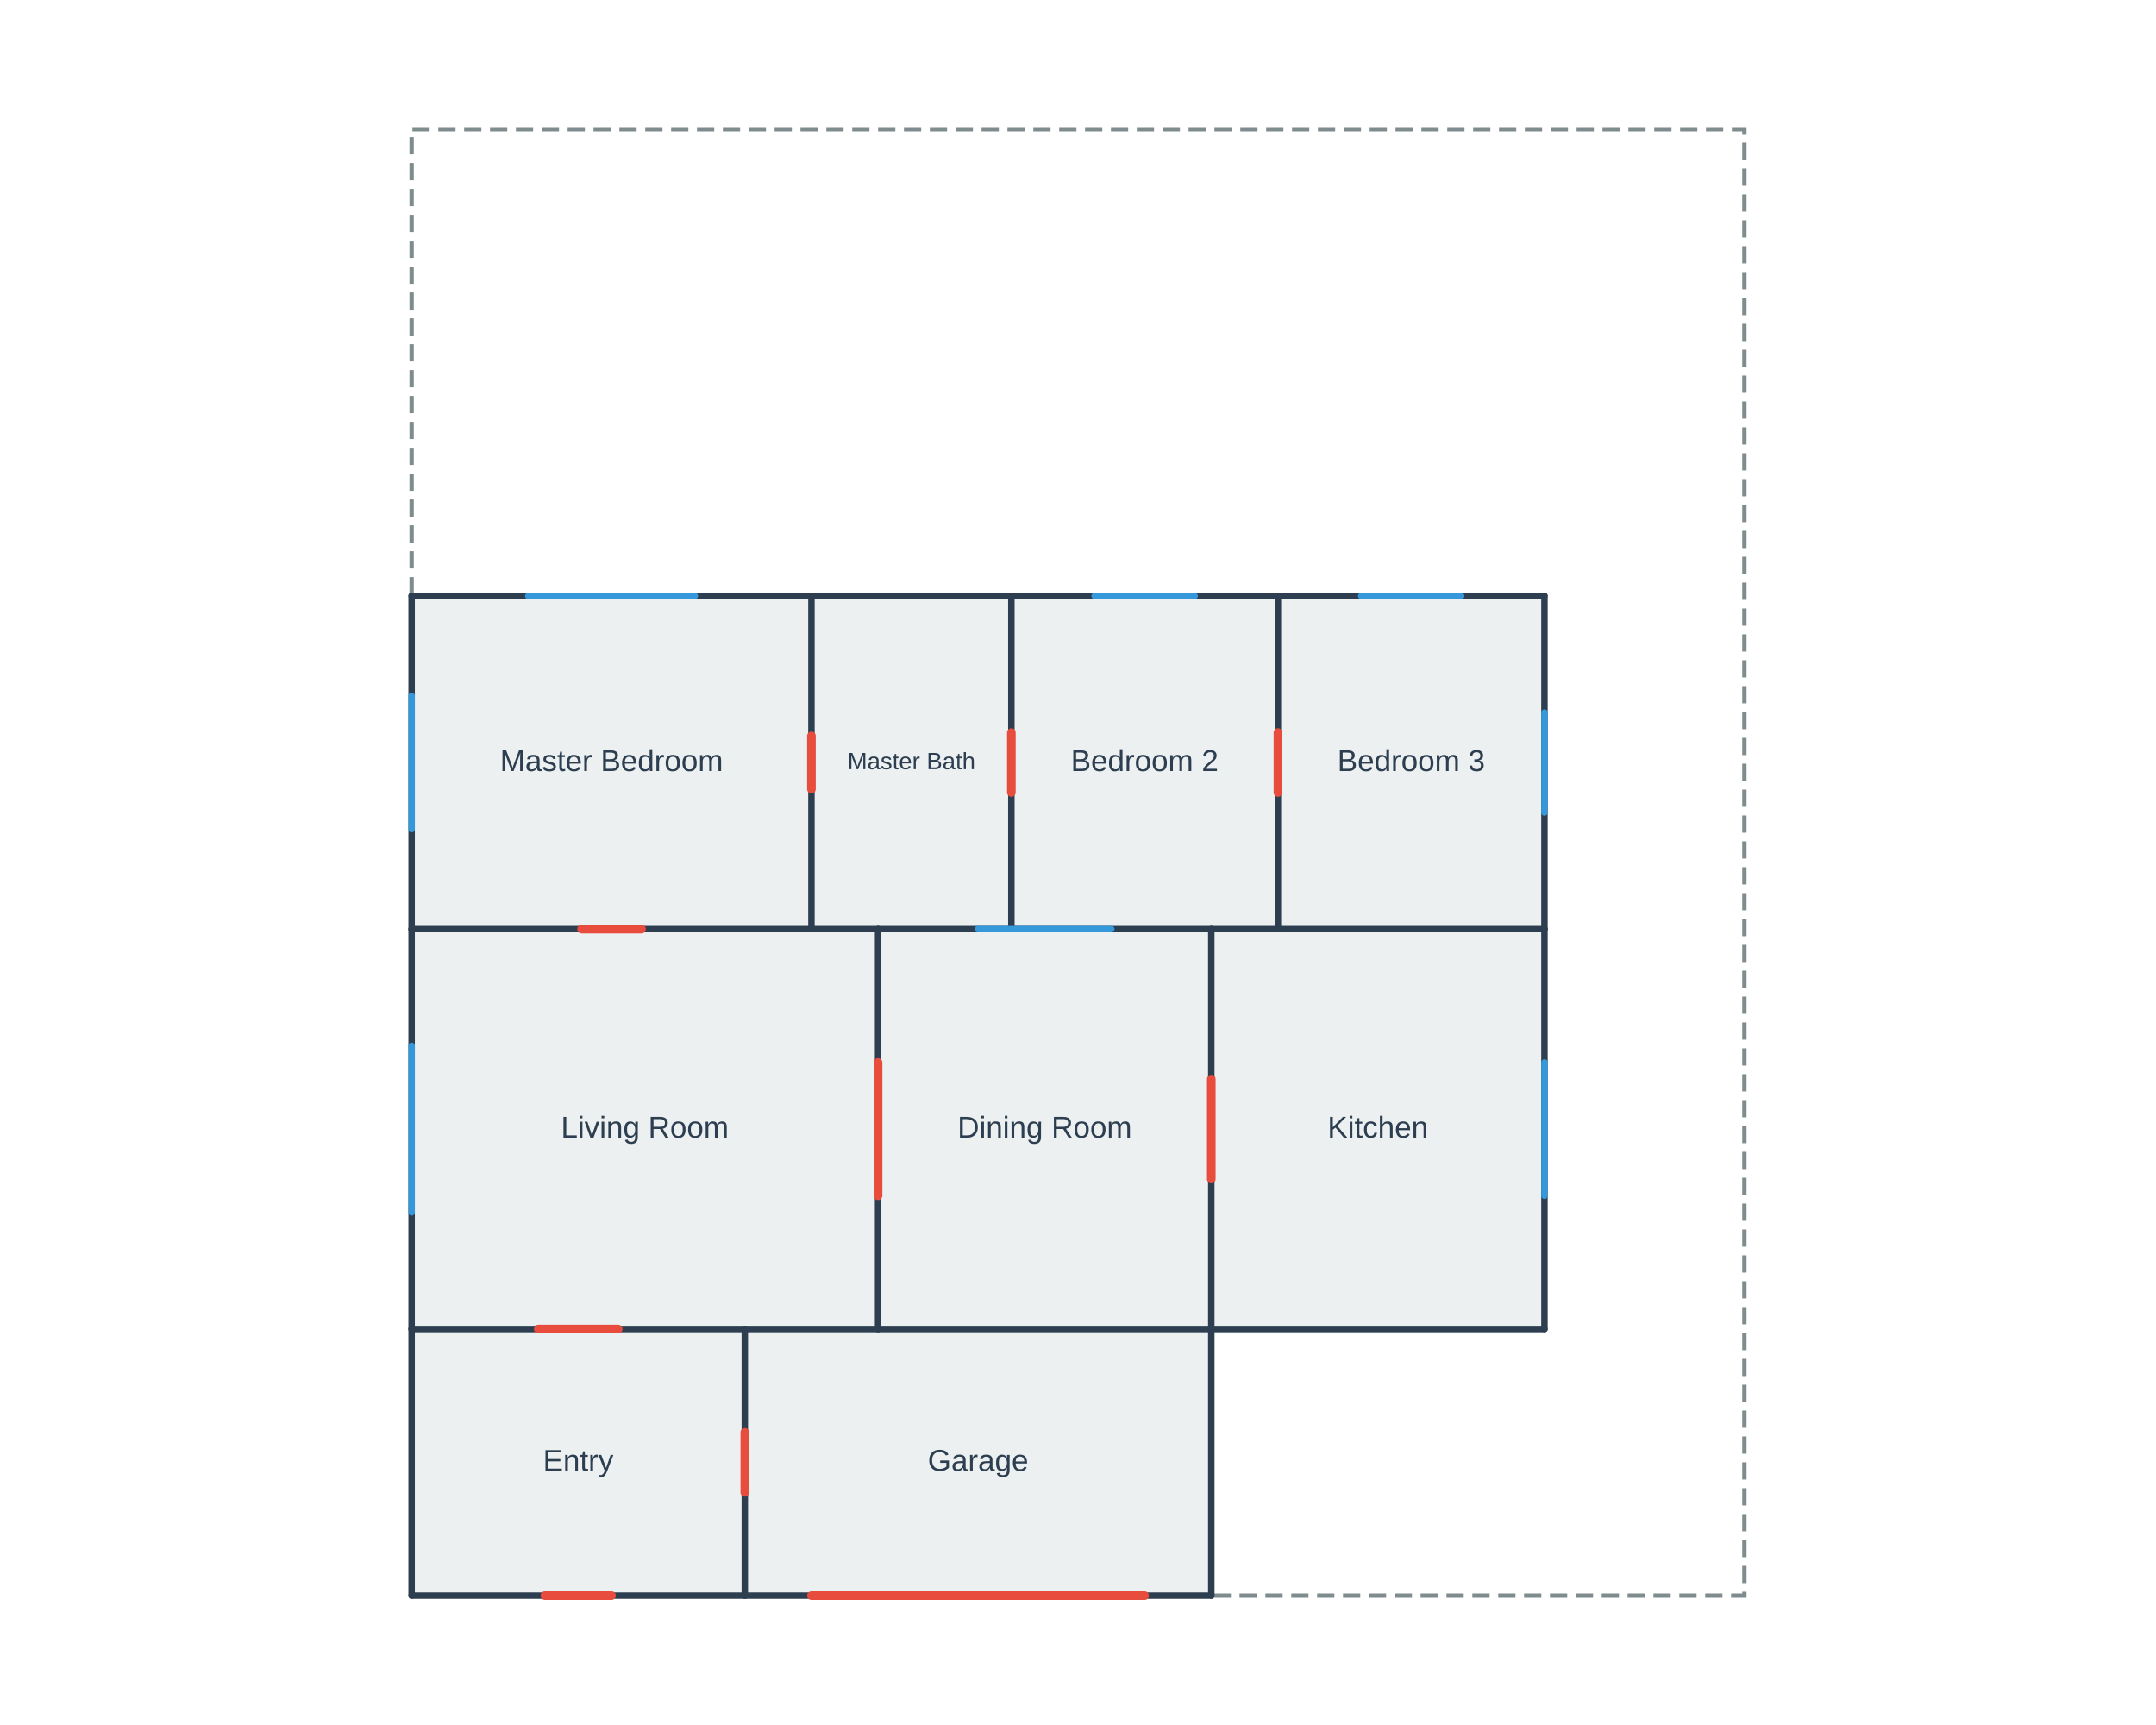
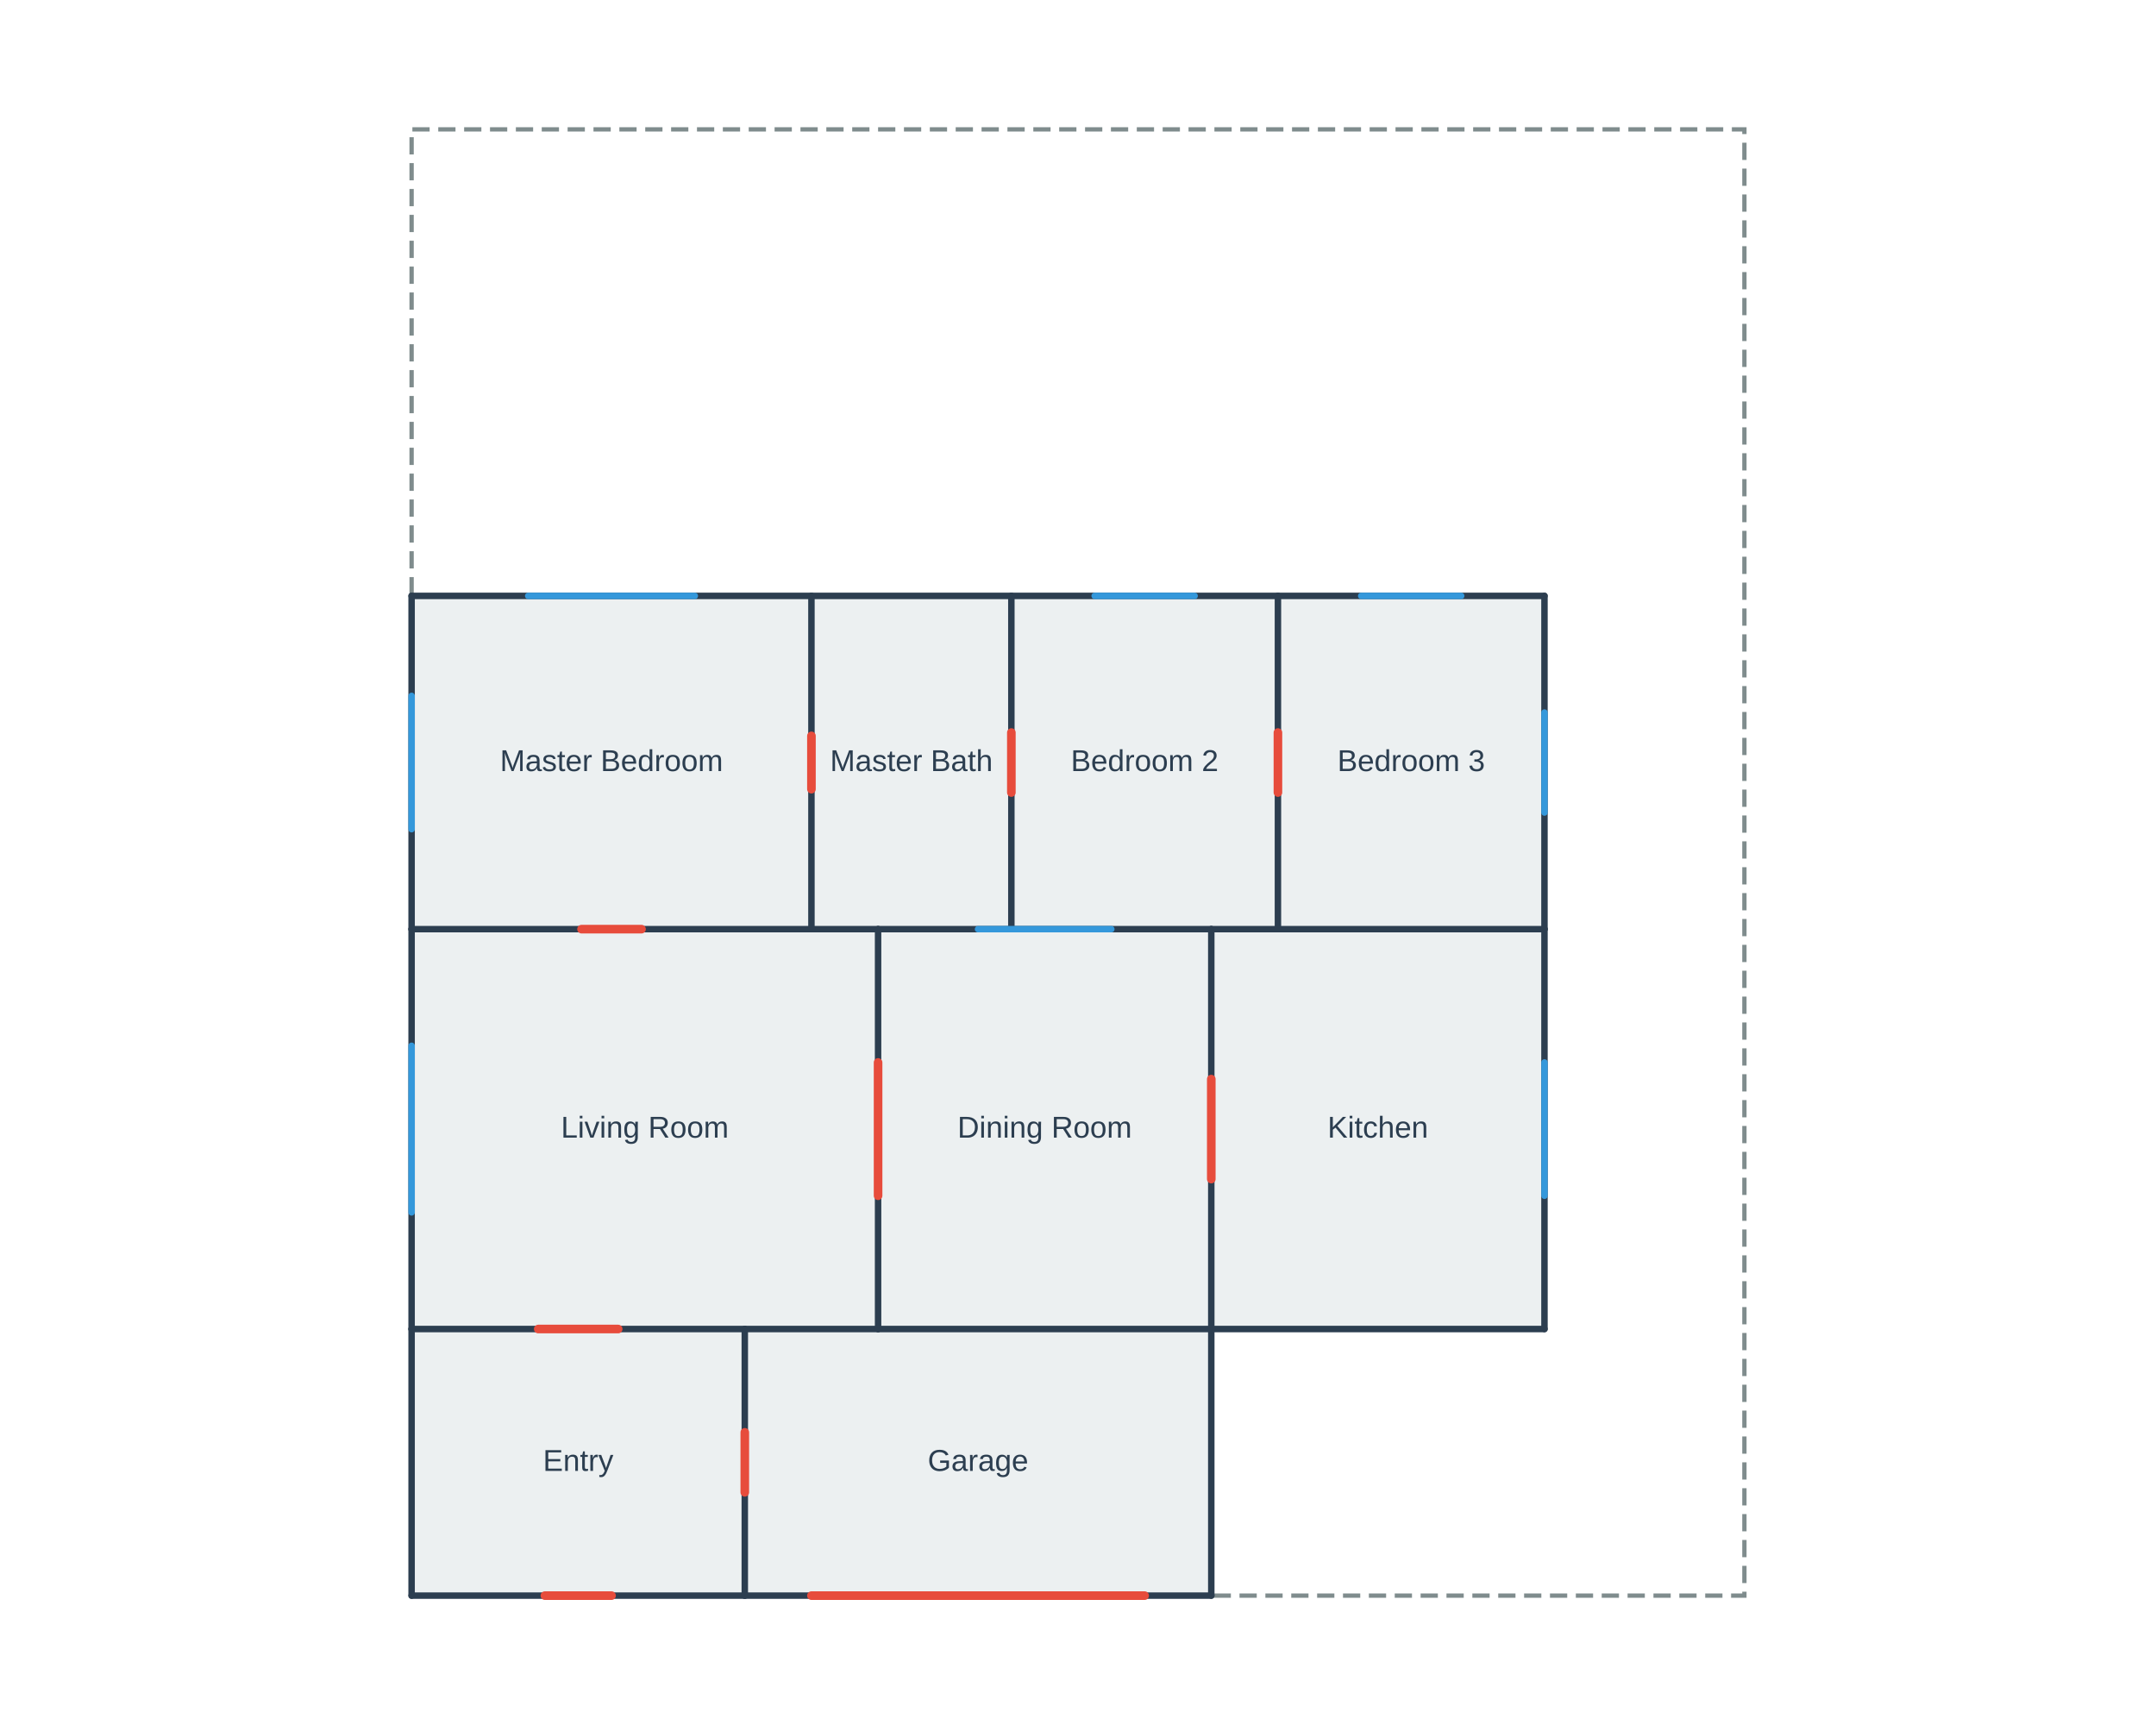
<svg xmlns="http://www.w3.org/2000/svg" width="1000" height="800" viewBox="0 0 1000 800">
  <defs>
    <style>
      .room-label { font-family: Arial, sans-serif; font-weight: 500; }
    </style>
  </defs>
  <rect width="1000" height="800" fill="#ffffff" />
  <path d="M 190.91 740.00 L 809.09 740.00 L 809.09 60.00 L 190.91 60.00 Z" fill="none" stroke="#7f8c8d" stroke-width="2" stroke-dasharray="8,4" />
  <path d="M 190.91 740.00 L 345.45 740.00 L 345.45 616.36 L 190.91 616.36 Z" fill="#ecf0f1" stroke="#bdc3c7" stroke-width="1" />
  <path d="M 345.45 740.00 L 561.82 740.00 L 561.82 616.36 L 345.45 616.36 Z" fill="#ecf0f1" stroke="#bdc3c7" stroke-width="1" />
  <path d="M 190.91 616.36 L 407.27 616.36 L 407.27 430.91 L 190.91 430.91 Z" fill="#ecf0f1" stroke="#bdc3c7" stroke-width="1" />
  <path d="M 407.27 616.36 L 561.82 616.36 L 561.82 430.91 L 407.27 430.91 Z" fill="#ecf0f1" stroke="#bdc3c7" stroke-width="1" />
  <path d="M 561.82 616.36 L 716.36 616.36 L 716.36 430.91 L 561.82 430.91 Z" fill="#ecf0f1" stroke="#bdc3c7" stroke-width="1" />
  <path d="M 190.91 430.91 L 376.36 430.91 L 376.36 276.36 L 190.91 276.36 Z" fill="#ecf0f1" stroke="#bdc3c7" stroke-width="1" />
  <path d="M 376.36 430.91 L 469.09 430.91 L 469.09 276.36 L 376.36 276.36 Z" fill="#ecf0f1" stroke="#bdc3c7" stroke-width="1" />
  <path d="M 469.09 430.91 L 592.73 430.91 L 592.73 276.36 L 469.09 276.36 Z" fill="#ecf0f1" stroke="#bdc3c7" stroke-width="1" />
  <path d="M 592.73 430.91 L 716.36 430.91 L 716.36 276.36 L 592.73 276.36 Z" fill="#ecf0f1" stroke="#bdc3c7" stroke-width="1" />
  <line x1="345.45" y1="740.00" x2="345.45" y2="616.36" stroke="#2c3e50" stroke-width="3" stroke-linecap="round" />
  <line x1="190.91" y1="616.36" x2="345.45" y2="616.36" stroke="#2c3e50" stroke-width="3" stroke-linecap="round" />
  <line x1="345.45" y1="616.36" x2="407.27" y2="616.36" stroke="#2c3e50" stroke-width="3" stroke-linecap="round" />
  <line x1="407.27" y1="616.36" x2="561.82" y2="616.36" stroke="#2c3e50" stroke-width="3" stroke-linecap="round" />
  <line x1="407.27" y1="616.36" x2="407.27" y2="430.91" stroke="#2c3e50" stroke-width="3" stroke-linecap="round" />
  <line x1="190.91" y1="430.91" x2="376.36" y2="430.91" stroke="#2c3e50" stroke-width="3" stroke-linecap="round" />
  <line x1="376.36" y1="430.91" x2="407.27" y2="430.91" stroke="#2c3e50" stroke-width="3" stroke-linecap="round" />
  <line x1="561.82" y1="616.36" x2="561.82" y2="430.91" stroke="#2c3e50" stroke-width="3" stroke-linecap="round" />
  <line x1="407.27" y1="430.91" x2="469.09" y2="430.91" stroke="#2c3e50" stroke-width="3" stroke-linecap="round" />
  <line x1="469.09" y1="430.91" x2="561.82" y2="430.91" stroke="#2c3e50" stroke-width="3" stroke-linecap="round" />
  <line x1="561.82" y1="430.91" x2="592.73" y2="430.91" stroke="#2c3e50" stroke-width="3" stroke-linecap="round" />
  <line x1="592.73" y1="430.91" x2="716.36" y2="430.91" stroke="#2c3e50" stroke-width="3" stroke-linecap="round" />
  <line x1="376.36" y1="430.91" x2="376.36" y2="276.36" stroke="#2c3e50" stroke-width="3" stroke-linecap="round" />
  <line x1="469.09" y1="430.91" x2="469.09" y2="276.36" stroke="#2c3e50" stroke-width="3" stroke-linecap="round" />
  <line x1="592.73" y1="430.91" x2="592.73" y2="276.36" stroke="#2c3e50" stroke-width="3" stroke-linecap="round" />
  <line x1="190.91" y1="740.00" x2="345.45" y2="740.00" stroke="#2c3e50" stroke-width="3" stroke-linecap="round" />
  <line x1="190.91" y1="740.00" x2="190.91" y2="616.36" stroke="#2c3e50" stroke-width="3" stroke-linecap="round" />
  <line x1="345.45" y1="740.00" x2="561.82" y2="740.00" stroke="#2c3e50" stroke-width="3" stroke-linecap="round" />
  <line x1="561.82" y1="740.00" x2="561.82" y2="616.36" stroke="#2c3e50" stroke-width="3" stroke-linecap="round" />
  <line x1="190.91" y1="616.36" x2="190.91" y2="430.91" stroke="#2c3e50" stroke-width="3" stroke-linecap="round" />
  <line x1="561.82" y1="616.36" x2="716.36" y2="616.36" stroke="#2c3e50" stroke-width="3" stroke-linecap="round" />
  <line x1="716.36" y1="616.36" x2="716.36" y2="430.91" stroke="#2c3e50" stroke-width="3" stroke-linecap="round" />
  <line x1="190.91" y1="276.36" x2="376.36" y2="276.36" stroke="#2c3e50" stroke-width="3" stroke-linecap="round" />
  <line x1="190.91" y1="430.91" x2="190.91" y2="276.36" stroke="#2c3e50" stroke-width="3" stroke-linecap="round" />
  <line x1="376.36" y1="276.36" x2="469.09" y2="276.36" stroke="#2c3e50" stroke-width="3" stroke-linecap="round" />
  <line x1="469.09" y1="276.36" x2="592.73" y2="276.36" stroke="#2c3e50" stroke-width="3" stroke-linecap="round" />
  <line x1="716.36" y1="430.91" x2="716.36" y2="276.36" stroke="#2c3e50" stroke-width="3" stroke-linecap="round" />
  <line x1="592.73" y1="276.36" x2="716.36" y2="276.36" stroke="#2c3e50" stroke-width="3" stroke-linecap="round" />
  <line x1="252.73" y1="740.00" x2="283.64" y2="740.00" stroke="#e74c3c" stroke-width="4" stroke-linecap="round" />
  <line x1="376.36" y1="740.00" x2="530.91" y2="740.00" stroke="#e74c3c" stroke-width="4" stroke-linecap="round" />
  <line x1="345.45" y1="692.09" x2="345.45" y2="664.27" stroke="#e74c3c" stroke-width="4" stroke-linecap="round" />
  <line x1="249.64" y1="616.36" x2="286.73" y2="616.36" stroke="#e74c3c" stroke-width="4" stroke-linecap="round" />
  <line x1="407.27" y1="554.55" x2="407.27" y2="492.73" stroke="#e74c3c" stroke-width="4" stroke-linecap="round" />
  <line x1="561.82" y1="546.82" x2="561.82" y2="500.45" stroke="#e74c3c" stroke-width="4" stroke-linecap="round" />
  <line x1="269.73" y1="430.91" x2="297.55" y2="430.91" stroke="#e74c3c" stroke-width="4" stroke-linecap="round" />
  <line x1="376.36" y1="366.00" x2="376.36" y2="341.27" stroke="#e74c3c" stroke-width="4" stroke-linecap="round" />
  <line x1="469.09" y1="367.55" x2="469.09" y2="339.73" stroke="#e74c3c" stroke-width="4" stroke-linecap="round" />
  <line x1="592.73" y1="367.55" x2="592.73" y2="339.73" stroke="#e74c3c" stroke-width="4" stroke-linecap="round" />
  <line x1="190.91" y1="562.27" x2="190.91" y2="485.00" stroke="#3498db" stroke-width="3" stroke-linecap="round" />
  <line x1="453.64" y1="430.91" x2="515.45" y2="430.91" stroke="#3498db" stroke-width="3" stroke-linecap="round" />
  <line x1="716.36" y1="554.55" x2="716.36" y2="492.73" stroke="#3498db" stroke-width="3" stroke-linecap="round" />
  <line x1="245.00" y1="276.36" x2="322.27" y2="276.36" stroke="#3498db" stroke-width="3" stroke-linecap="round" />
  <line x1="190.91" y1="384.55" x2="190.91" y2="322.73" stroke="#3498db" stroke-width="3" stroke-linecap="round" />
  <line x1="507.73" y1="276.36" x2="554.09" y2="276.36" stroke="#3498db" stroke-width="3" stroke-linecap="round" />
  <line x1="631.36" y1="276.36" x2="677.73" y2="276.36" stroke="#3498db" stroke-width="3" stroke-linecap="round" />
  <line x1="716.36" y1="376.82" x2="716.36" y2="330.45" stroke="#3498db" stroke-width="3" stroke-linecap="round" />
  <text x="268.18" y="678.18" font-size="14" fill="#2c3e50" text-anchor="middle" dominant-baseline="middle" font-family="Arial, sans-serif">Entry</text>
  <text x="453.64" y="678.18" font-size="14" fill="#2c3e50" text-anchor="middle" dominant-baseline="middle" font-family="Arial, sans-serif">Garage</text>
  <text x="299.09" y="523.64" font-size="14" fill="#2c3e50" text-anchor="middle" dominant-baseline="middle" font-family="Arial, sans-serif">Living Room</text>
  <text x="484.55" y="523.64" font-size="14" fill="#2c3e50" text-anchor="middle" dominant-baseline="middle" font-family="Arial, sans-serif">Dining Room</text>
  <text x="639.09" y="523.64" font-size="14" fill="#2c3e50" text-anchor="middle" dominant-baseline="middle" font-family="Arial, sans-serif">Kitchen</text>
  <text x="283.64" y="353.64" font-size="14" fill="#2c3e50" text-anchor="middle" dominant-baseline="middle" font-family="Arial, sans-serif">Master Bedroom</text>
-   <text x="422.73" y="353.64" font-size="11" fill="#2c3e50" text-anchor="middle" dominant-baseline="middle" font-family="Arial, sans-serif">Master Bath</text>
+   <text x="422.73" y="353.64" font-size="14" fill="#2c3e50" text-anchor="middle" dominant-baseline="middle" font-family="Arial, sans-serif">Master Bath</text>
  <text x="530.91" y="353.64" font-size="14" fill="#2c3e50" text-anchor="middle" dominant-baseline="middle" font-family="Arial, sans-serif">Bedroom 2</text>
  <text x="654.55" y="353.64" font-size="14" fill="#2c3e50" text-anchor="middle" dominant-baseline="middle" font-family="Arial, sans-serif">Bedroom 3</text>
</svg>
